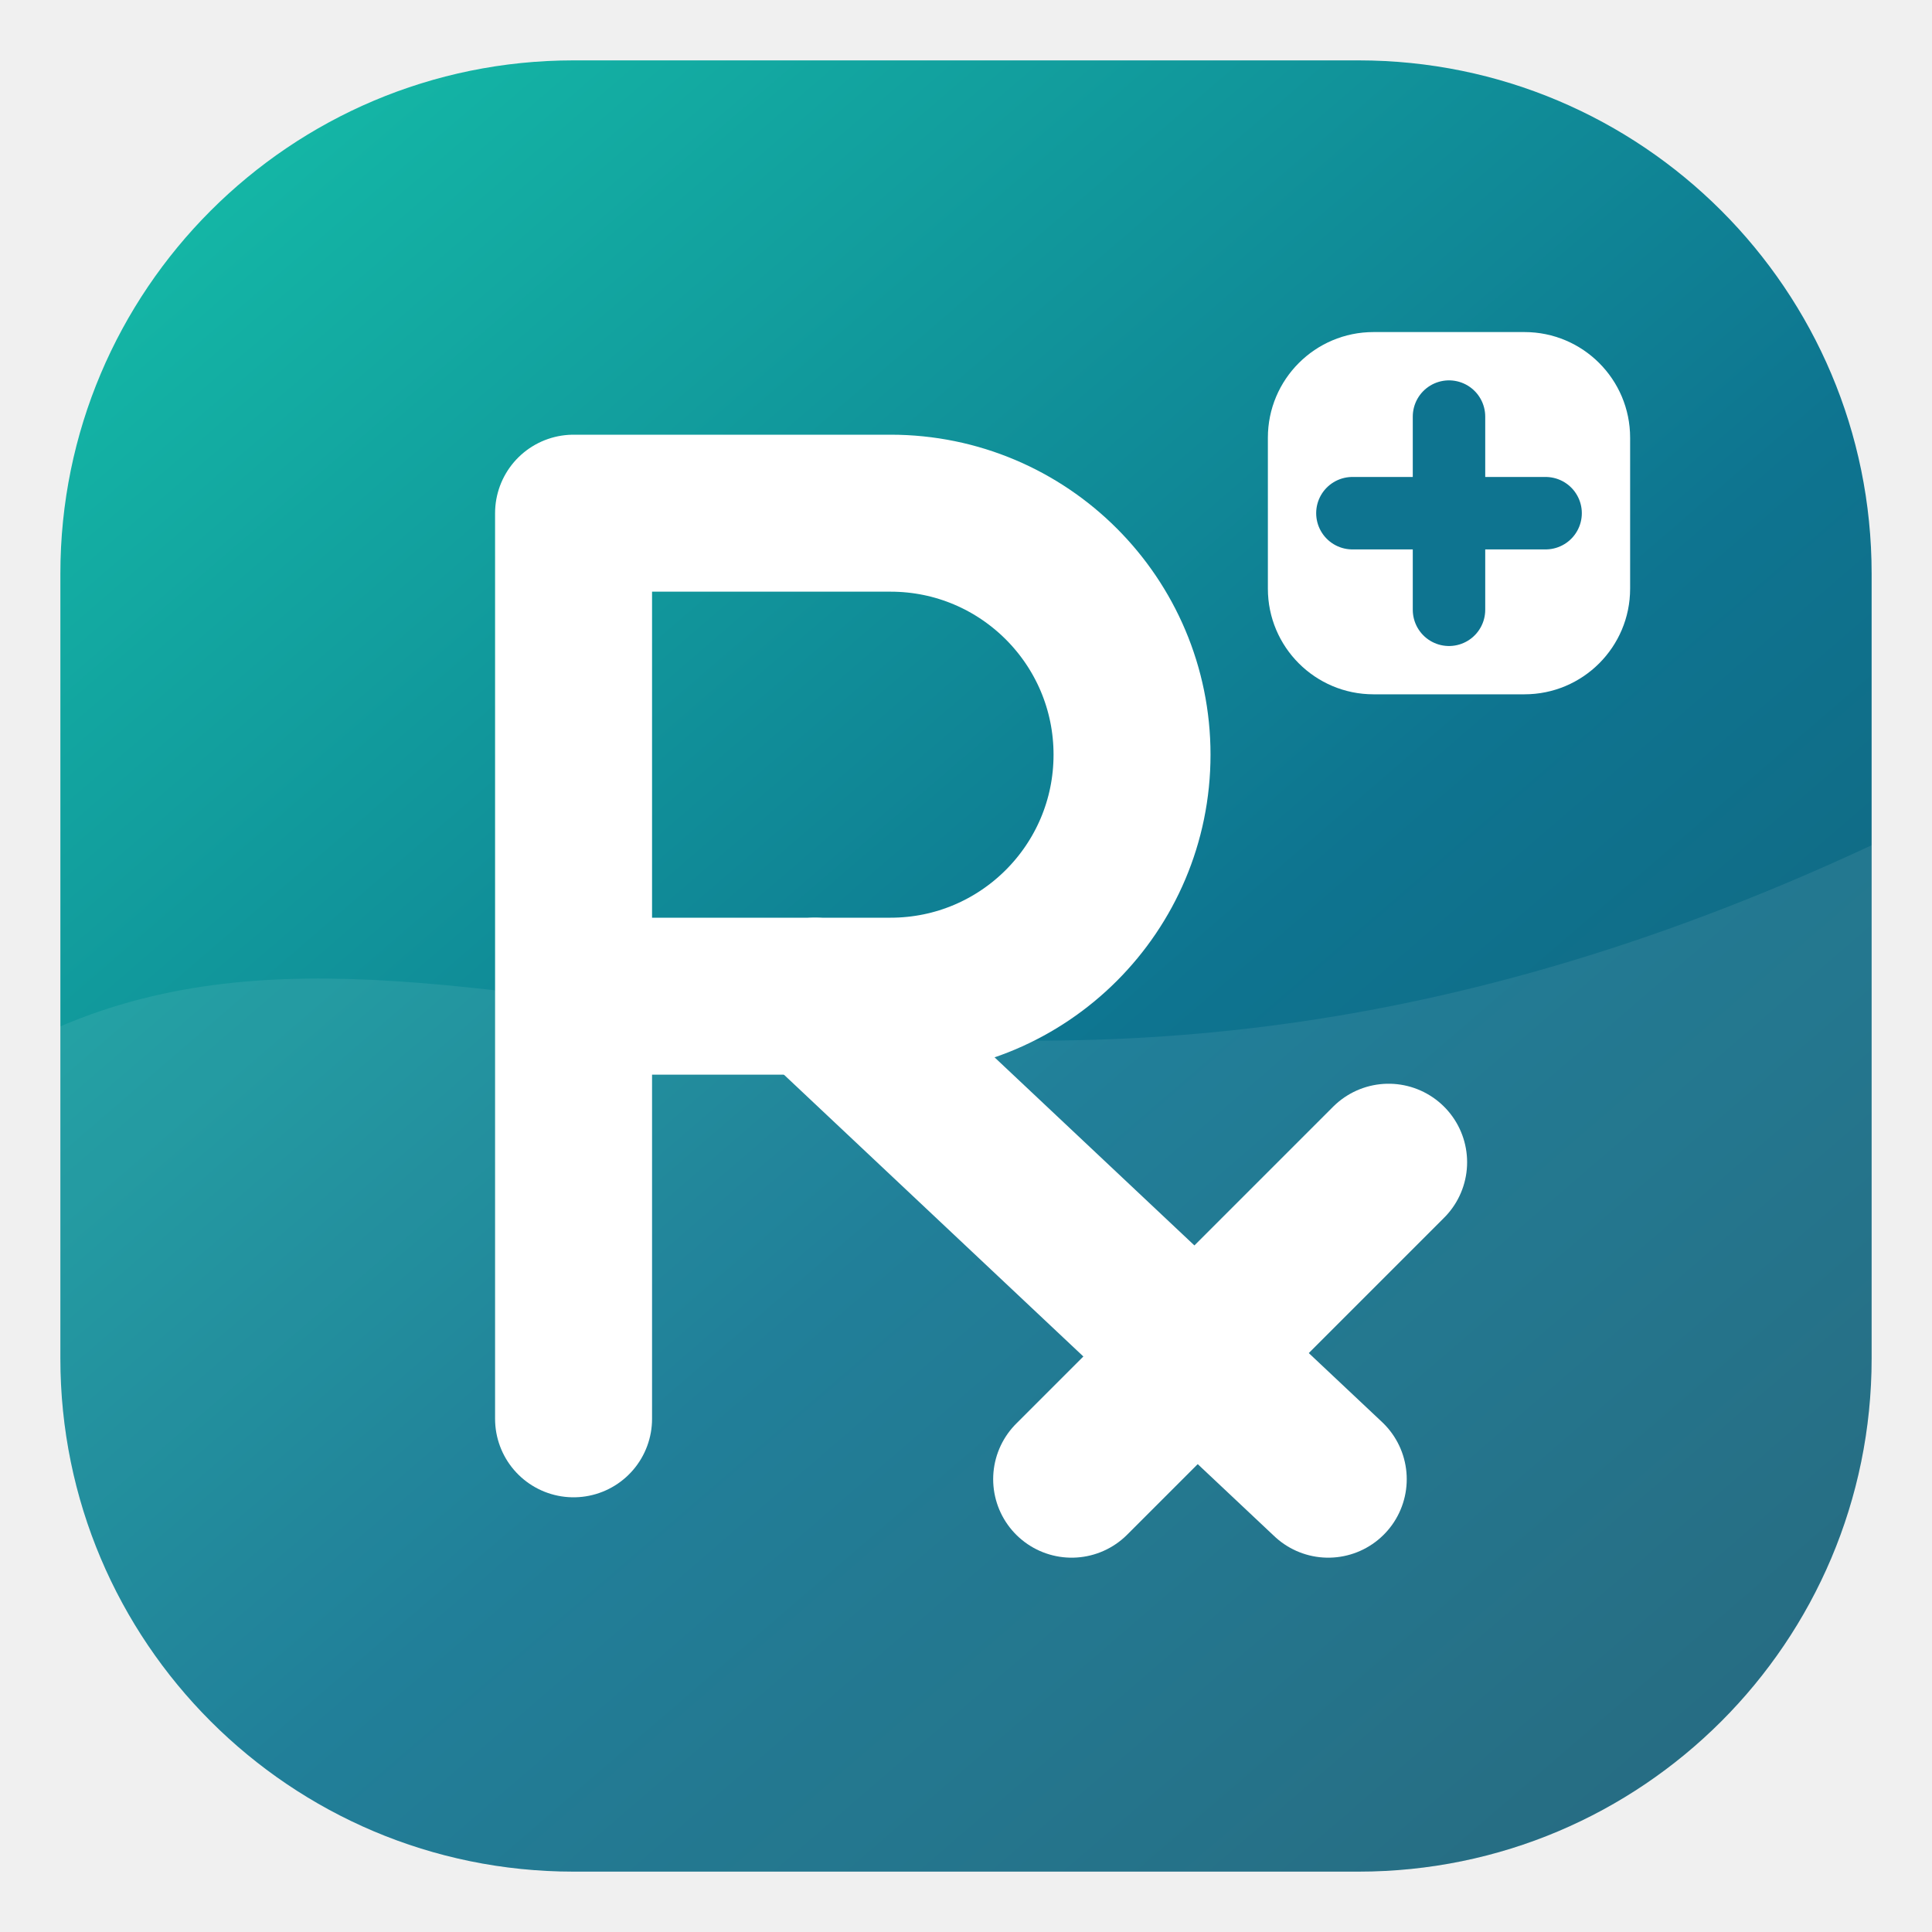
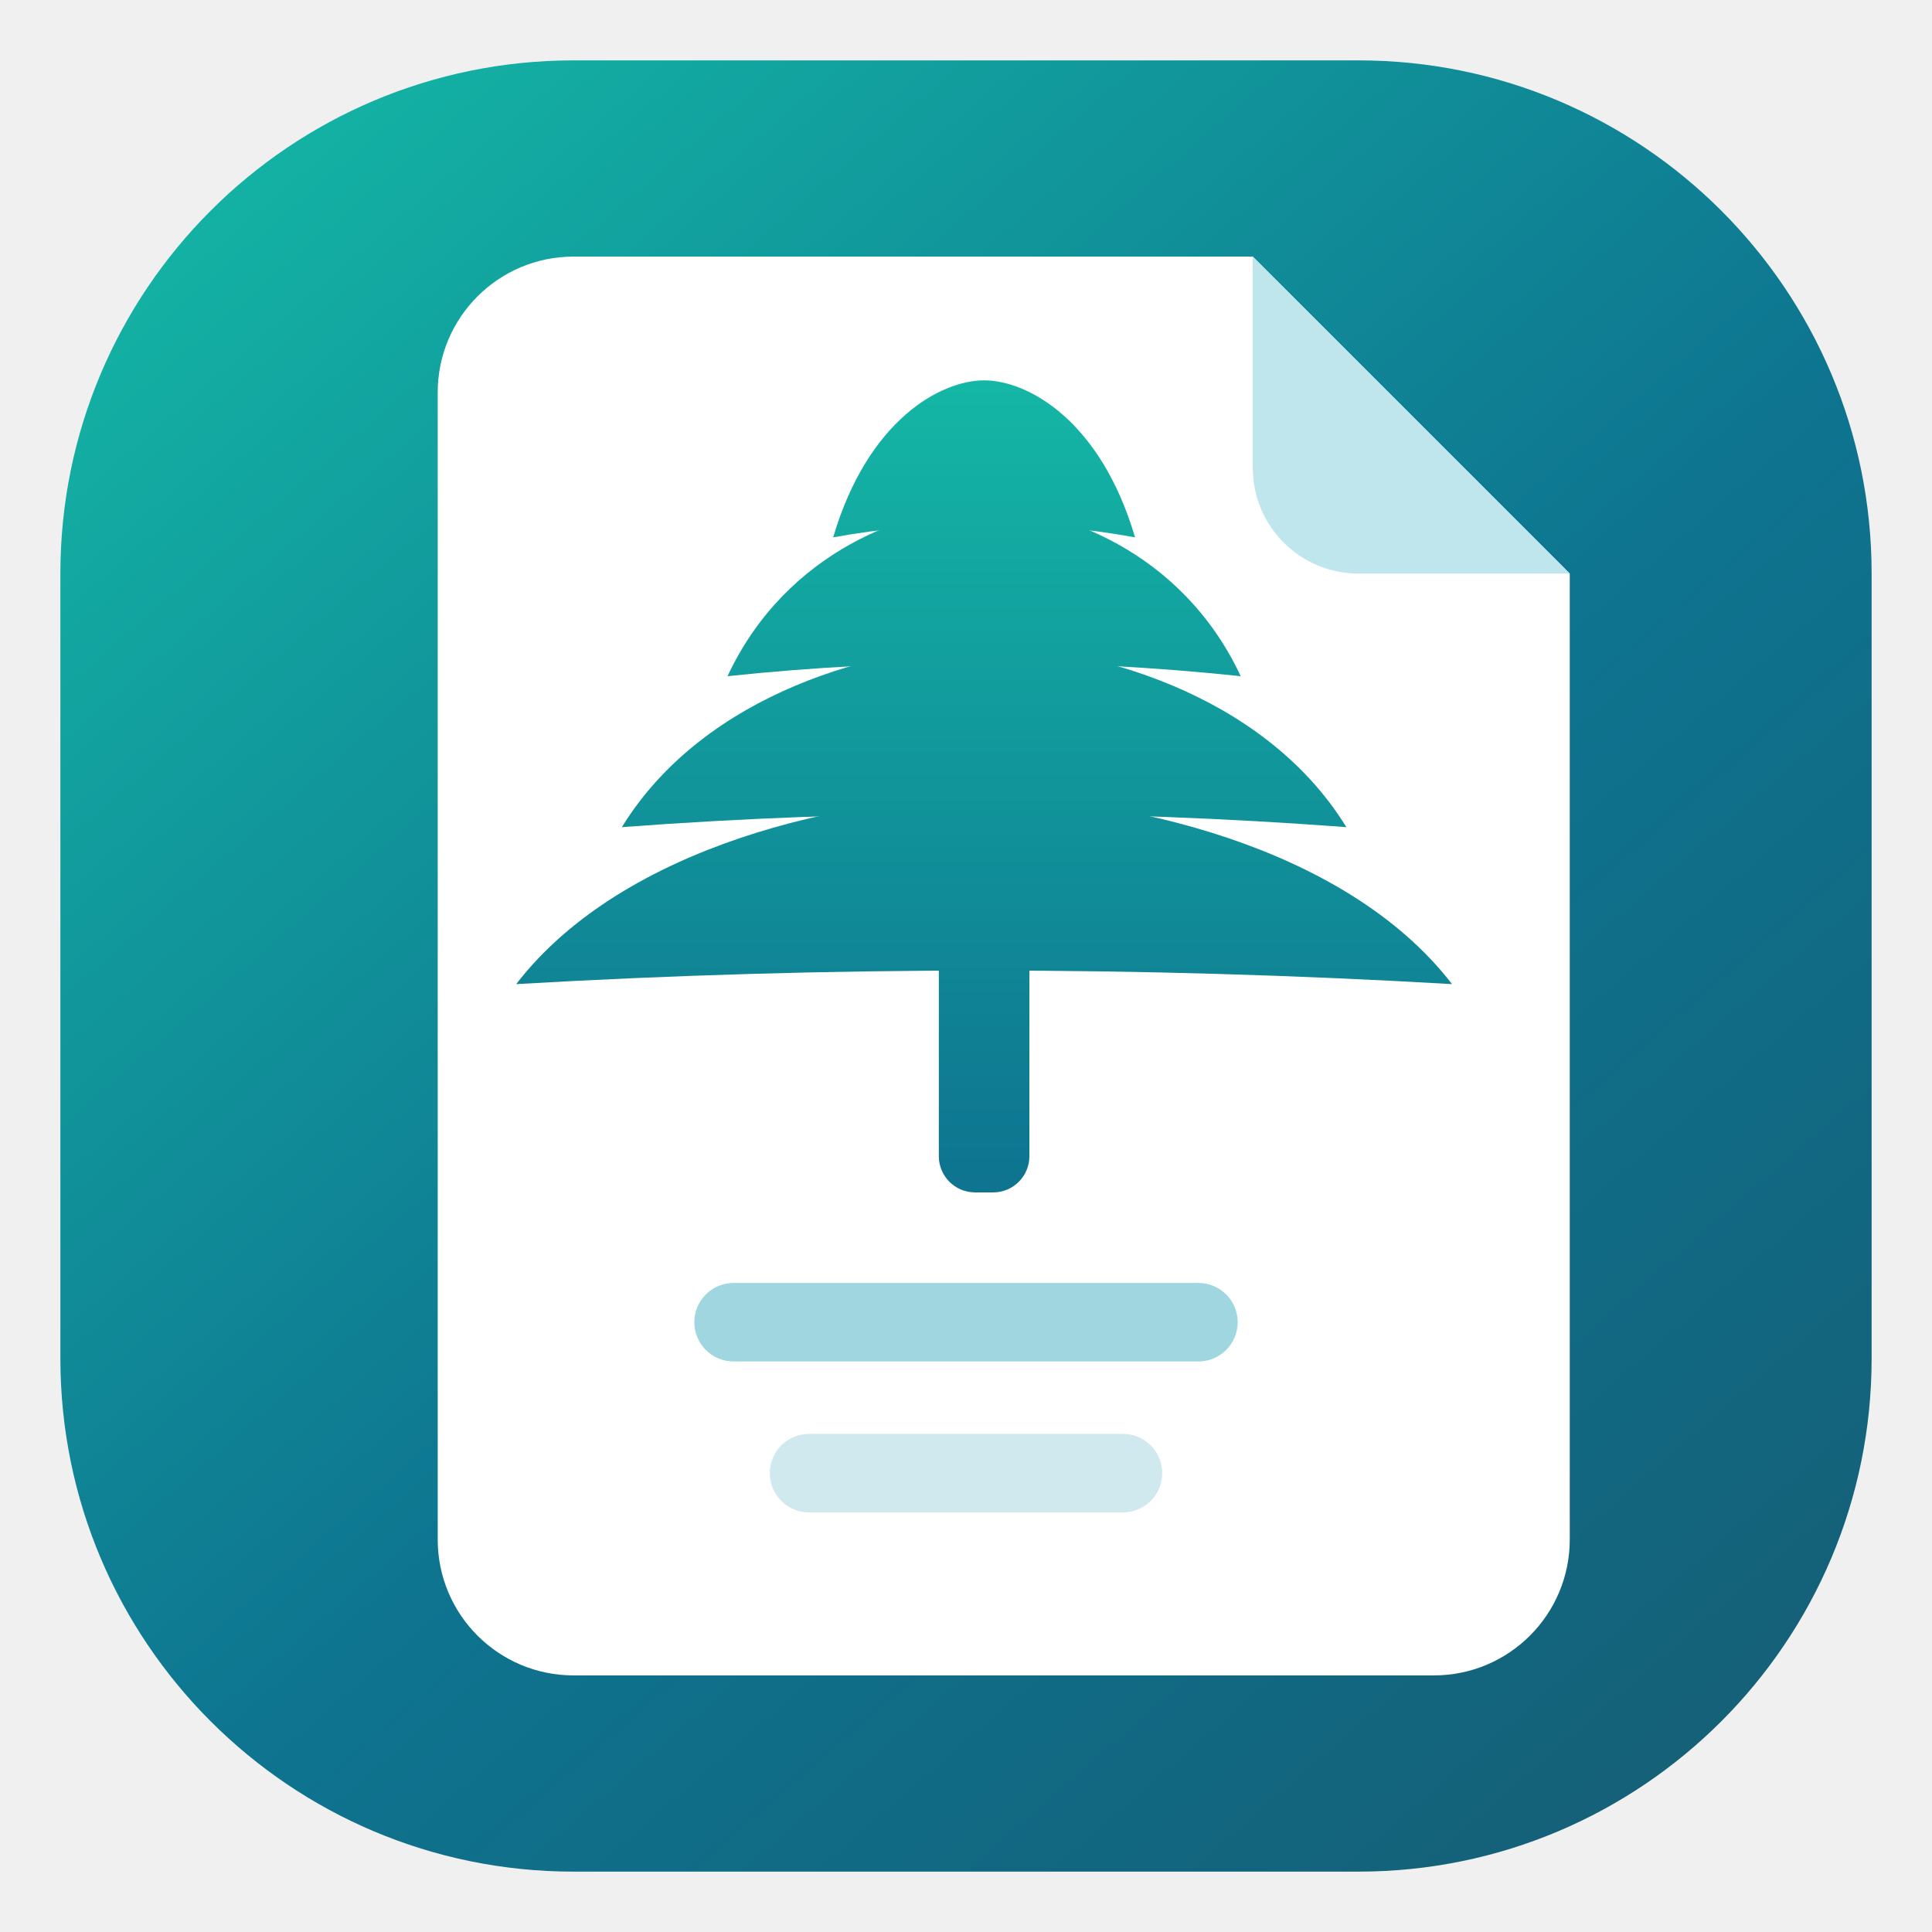
<svg xmlns="http://www.w3.org/2000/svg" viewBox="0 0 64 64">
  <defs>
-     <linearGradient id="lg-bg" x1="8" y1="4" x2="58" y2="62" gradientUnits="userSpaceOnUse">
+     <linearGradient id="lg-tile" x1="6" y1="2" x2="58" y2="62" gradientUnits="userSpaceOnUse">
      <stop offset="0" stop-color="#14b8a6" />
      <stop offset=".55" stop-color="#0e7490" />
      <stop offset="1" stop-color="#155e75" />
    </linearGradient>
+     <linearGradient id="lg-cedar" x1="32" y1="12" x2="32" y2="39" gradientUnits="userSpaceOnUse">
+       <stop offset="0" stop-color="#14b8a6" />
+       <stop offset="1" stop-color="#0e7490" />
+     </linearGradient>
  </defs>
-   <rect x="2" y="2" width="60" height="60" rx="17" fill="url(#lg-bg)" />
-   <path d="M2 34c14-6 30 8 60-6v17a17 17 0 0 1-17 17H19A17 17 0 0 1 2 45z" fill="#fff" opacity=".08" />
-   <g fill="none" stroke="#fff" stroke-width="5.2" stroke-linecap="round" stroke-linejoin="round">
-     <path d="M19 47V17h10.5a8 8 0 0 1 0 16H19" />
-     <path d="M27 33l17 16" />
-     <path d="M35.5 49 46 38.5" />
+   <rect x="2" y="2" width="60" height="60" rx="17" fill="url(#lg-tile)" />
+   <path d="M19 8.5h22.5l10.5 10.5v32a4.5 4.5 0 0 1-4.5 4.5H19a4.5 4.5 0 0 1-4.5-4.5V13A4.5 4.5 0 0 1 19 8.5z" fill="#fff" />
+   <path class="logo-fold" d="M41.5 8.5v7a3.5 3.5 0 0 0 3.5 3.5h7z" fill="#bfe6ec" />
+   <g class="logo-cedar" fill="url(#lg-cedar)">
+     <rect x="31.1" y="30" width="3" height="9.5" rx="1.2" />
+     <path d="M27.6 17.8C28.75 13.9 31.17 12.6 32.6 12.6C34.03 12.6 36.45 13.9 37.6 17.8Q32.6 16.9 27.6 17.8z" />
+     <path d="M24.1 22.4C26.06 18.2 30.17 16.8 32.6 16.8C35.03 16.8 39.14 18.2 41.1 22.4Q32.6 21.5 24.1 22.4z" />
+     <path d="M20.6 27.4C23.37 22.9 29.17 21.4 32.6 21.4C36.03 21.4 41.83 22.9 44.6 27.4Q32.6 26.5 20.6 27.4z" />
+     <path d="M17.1 32.6C20.68 27.95 28.17 26.4 32.6 26.4C37.03 26.4 44.52 27.95 48.1 32.6Q32.6 31.7 17.1 32.6z" />
  </g>
-   <g class="logo-cross">
-     <rect x="42" y="11" width="12" height="12" rx="3.5" fill="#fff" />
-     <path d="M48 13.8v6.4M44.8 17h6.4" stroke="#0e7490" stroke-width="2.4" stroke-linecap="round" />
-   </g>
+   <rect x="23" y="42.5" width="18" height="2.6" rx="1.3" fill="#9fd6e0" />
+   <rect x="25.5" y="47.5" width="13" height="2.6" rx="1.3" fill="#cfe9ee" />
</svg>
